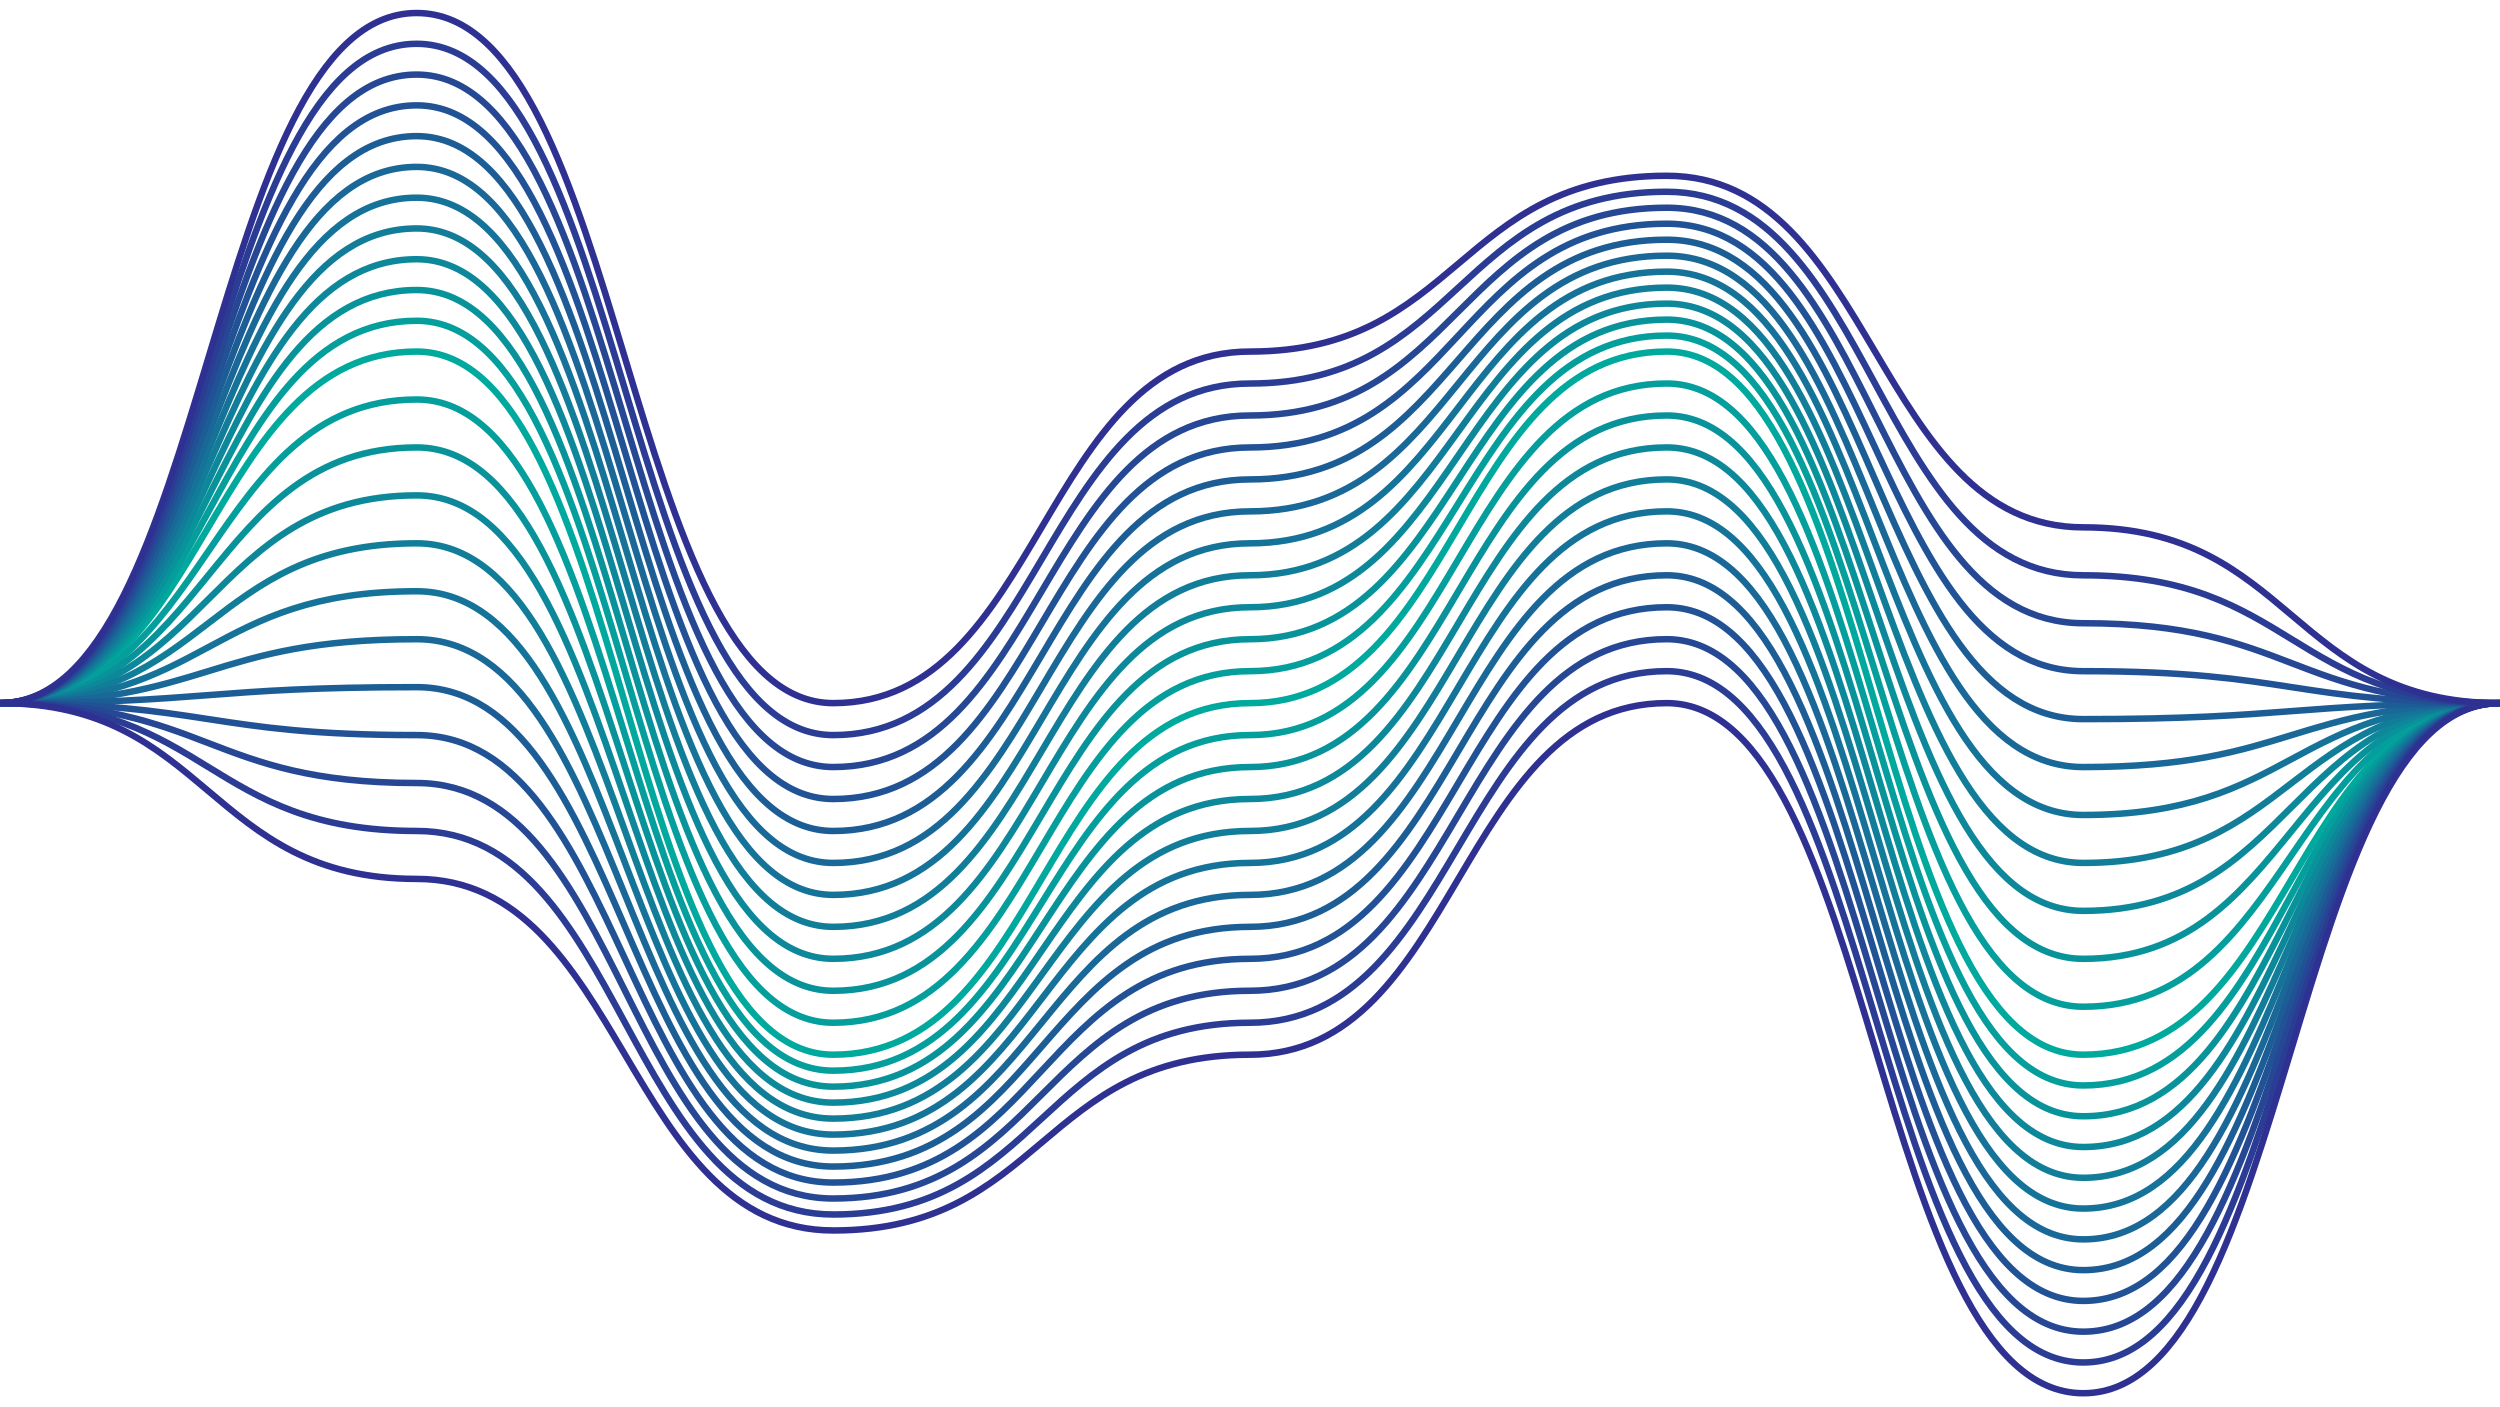
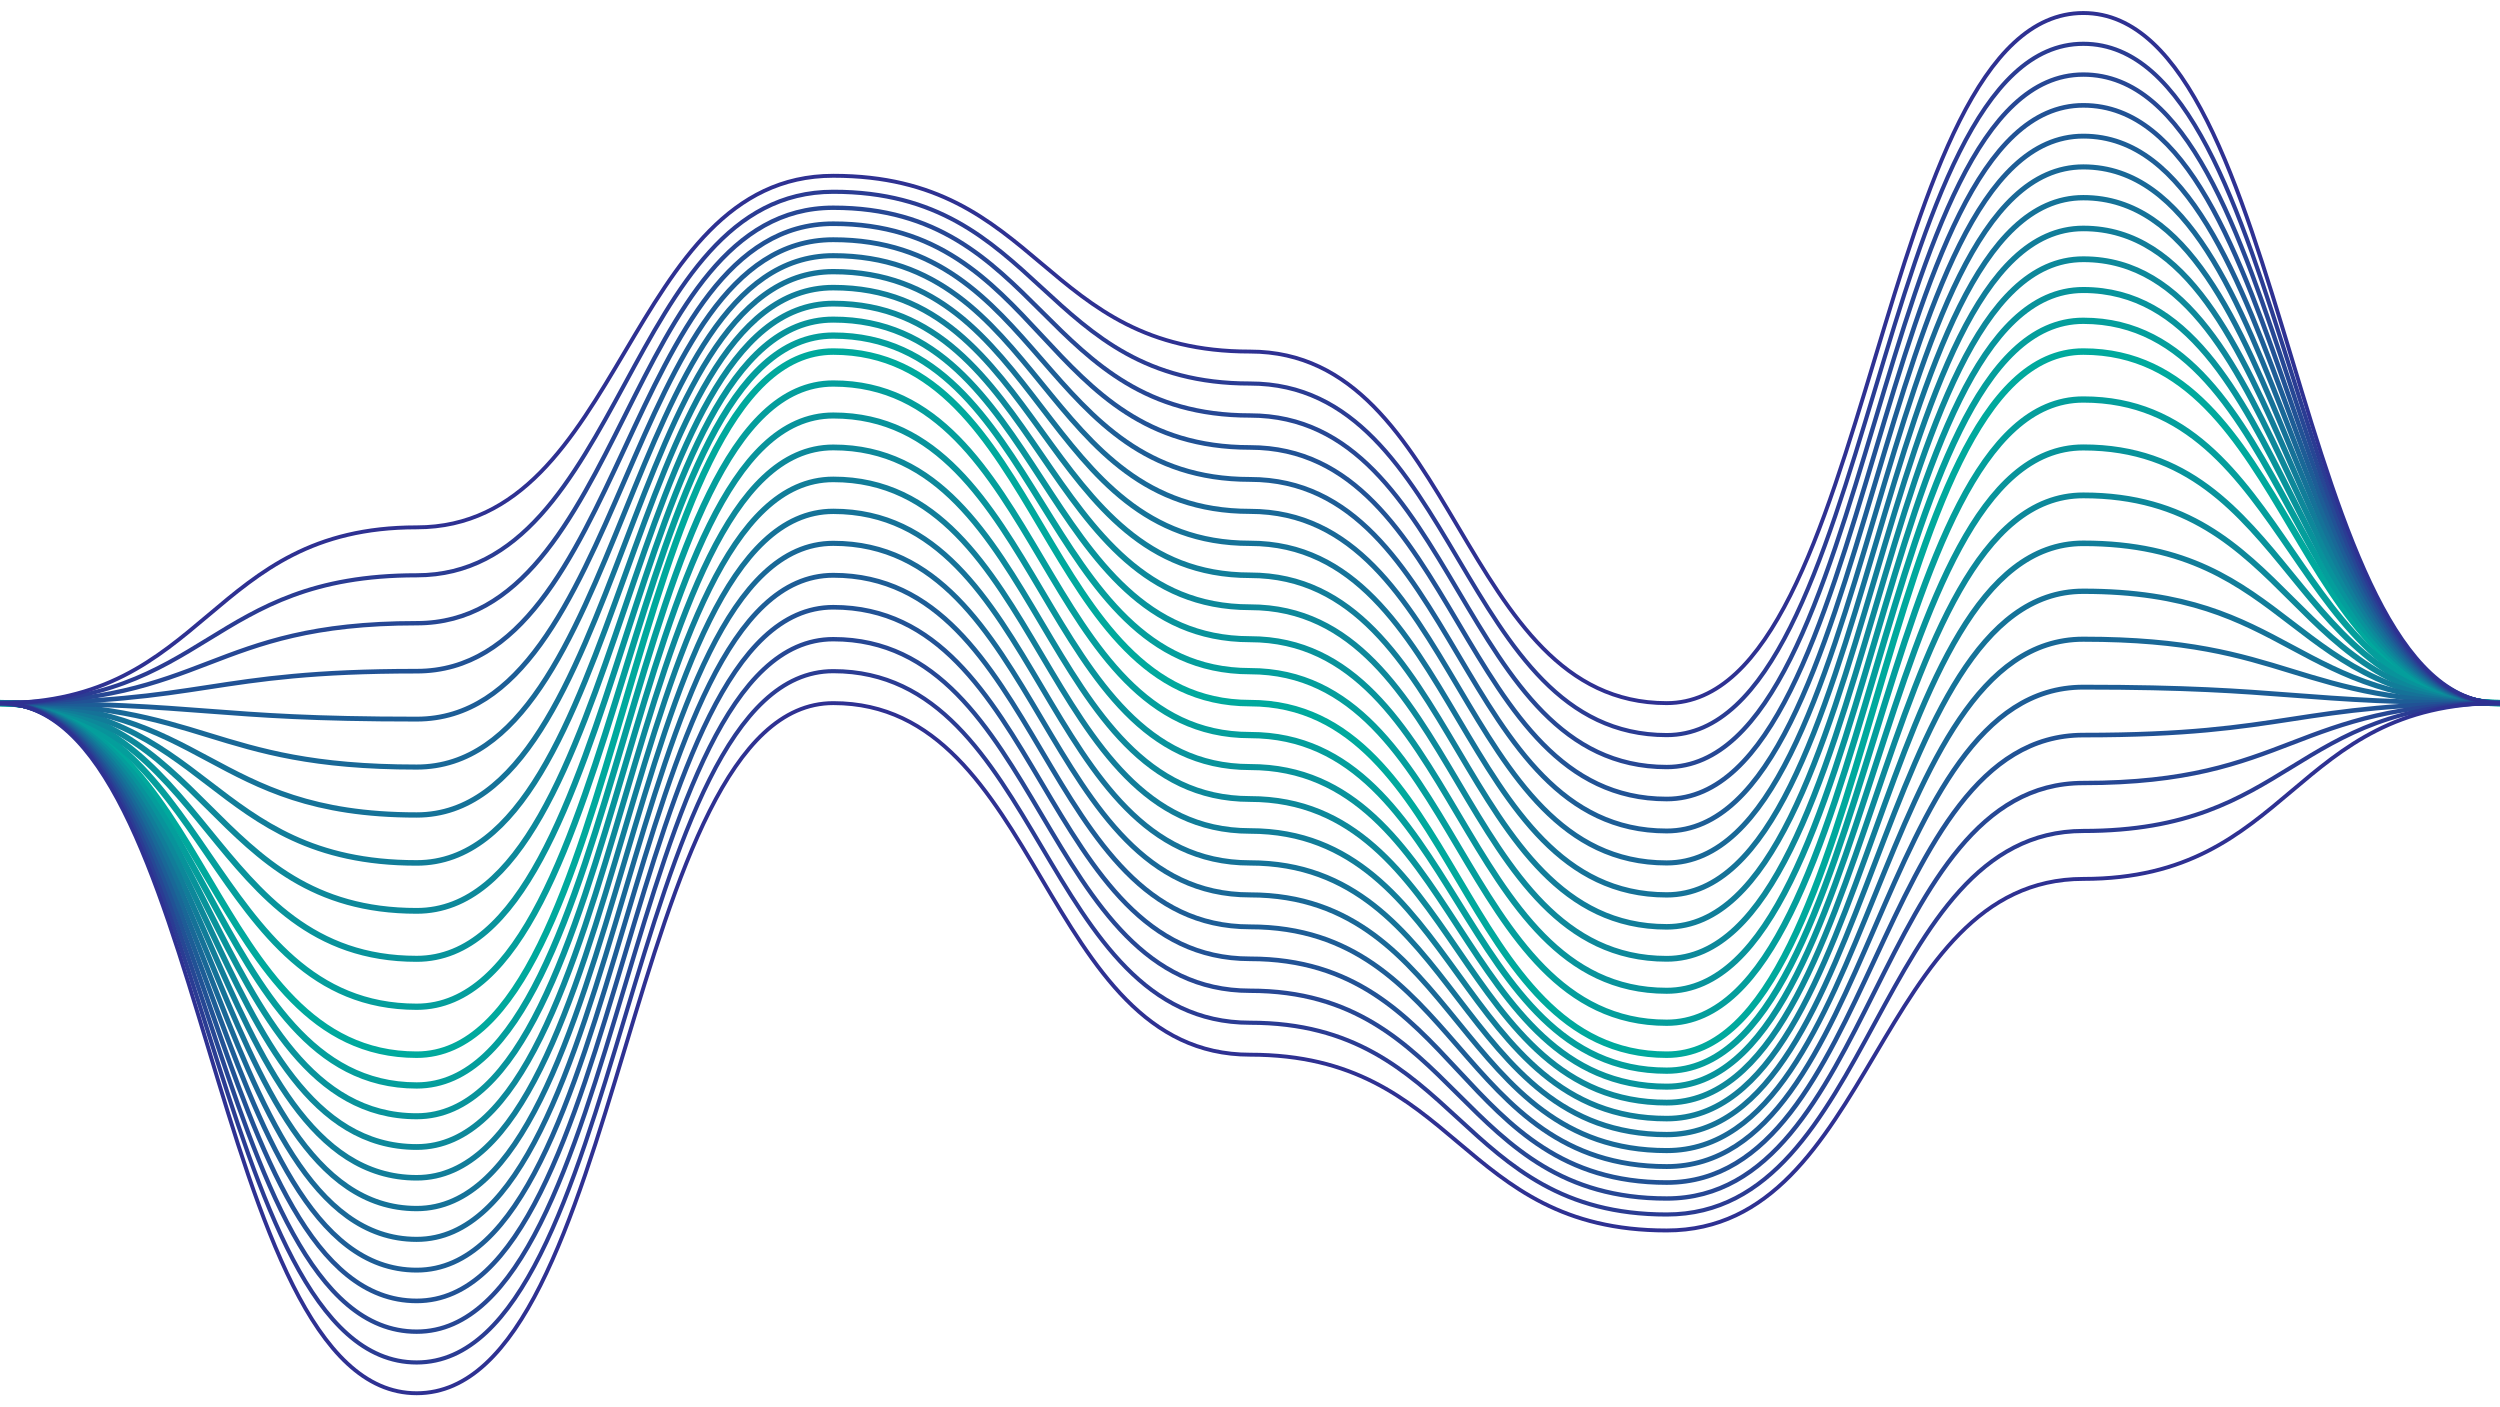
- <svg xmlns="http://www.w3.org/2000/svg" id="Layer_2" version="1.1" viewBox="0 0 1920 1080">
+ <svg xmlns="http://www.w3.org/2000/svg" id="Layer_2" data-name="Layer 2" viewBox="0 0 1920 1080">
  <defs>
    <style>
-       .st0 {
-         stroke: #08939b;
+       .cls-1 {
+         stroke: #0d889a;
+         stroke-width: 4.45px;
      }

-       .st0, .st1, .st2, .st3, .st4, .st5, .st6, .st7, .st8, .st9, .st10, .st11 {
+       .cls-1, .cls-2, .cls-3, .cls-4, .cls-5, .cls-6, .cls-7, .cls-8, .cls-9, .cls-10, .cls-11, .cls-12 {
        fill: none;
        stroke-miterlimit: 10;
+       }
+ 
+       .cls-2 {
+         stroke: #00a99d;
        stroke-width: 5px;
      }

-       .st1 {
-         stroke: #2e3192;
+       .cls-3 {
+         stroke: #049e9c;
+         stroke-width: 4.82px;
      }

-       .st2 {
-         stroke: #1d5d96;
+       .cls-4 {
+         stroke: #2a3c93;
+         stroke-width: 3.18px;
      }

-       .st3 {
+       .cls-5 {
        stroke: #264794;
+         stroke-width: 3.36px;
      }

-       .st4 {
-         stroke: #0d889a;
+       .cls-6 {
+         stroke: #196897;
+         stroke-width: 3.91px;
      }

-       .st5 {
-         stroke: #2a3c93;
+       .cls-7 {
+         stroke: #2e3192;
+         stroke-width: 3px;
      }

-       .st6 {
-         stroke: #00a99d;
+       .cls-8 {
+         stroke: #117d99;
+         stroke-width: 4.27px;
      }

-       .st7 {
-         stroke: #117d99;
+       .cls-9 {
+         stroke: #157298;
+         stroke-width: 4.09px;
      }

-       .st8 {
-         stroke: #196897;
+       .cls-10 {
+         stroke: #215295;
+         stroke-width: 3.55px;
      }

-       .st9 {
-         stroke: #049e9c;
+       .cls-11 {
+         stroke: #1d5d96;
+         stroke-width: 3.73px;
      }

-       .st10 {
-         stroke: #215295;
-       }
- 
-       .st11 {
-         stroke: #157298;
+       .cls-12 {
+         stroke: #08939b;
+         stroke-width: 4.64px;
      }
    </style>
  </defs>
-   <path class="st6" d="M960,540c-160,0-160,270-320,270S480,270,320,270,160,540,0,540c160,0,160-270,320-270s160,540,320,540,160-270,320-270,160-270,320-270,160,540,320,540,160-270,320-270c-160,0-160,270-320,270s-160-540-320-540-160,270-320,270Z" />
-   <path class="st9" d="M0,540c160,0,160-233.18,320-233.18s160,515.45,320,515.45,160-257.73,320-257.73c160,0,160-270,320-270s160,539.09,320,539.09,160-293.64,320-293.64c-160,0-160,233.18-320,233.18s-160-515.45-320-515.45-160,257.73-320,257.73c-160,0-160,270-320,270S480,246.36,320,246.36,160,540,0,540Z" />
-   <path class="st0" d="M0,540c160,0,160-196.36,320-196.36s160,490.91,320,490.91,160-245.45,320-245.45c160,0,160-270,320-270s160,538.18,320,538.18,160-317.27,320-317.27c-160,0-160,196.36-320,196.36s-160-490.91-320-490.91-160,245.45-320,245.45c-160,0-160,270-320,270S480,222.73,320,222.73,160,540,0,540Z" />
-   <path class="st4" d="M0,540c160,0,160-159.55,320-159.55s160,466.36,320,466.36,160-233.18,320-233.18c160,0,160-270,320-270s160,537.27,320,537.27,160-340.91,320-340.91c-160,0-160,159.55-320,159.55s-160-466.36-320-466.36-160,233.18-320,233.18c-160,0-160,270-320,270S480,199.09,320,199.09,160,540,0,540Z" />
-   <path class="st7" d="M0,540c160,0,160-122.73,320-122.73s160,441.82,320,441.82,160-220.91,320-220.91c160,0,160-270,320-270s160,536.36,320,536.36,160-364.55,320-364.55c-160,0-160,122.73-320,122.73s-160-441.82-320-441.82-160,220.91-320,220.91c-160,0-160,270-320,270S480,175.45,320,175.45,160,540,0,540Z" />
-   <path class="st11" d="M0,540c160,0,160-85.91,320-85.91s160,417.27,320,417.27,160-208.64,320-208.64c160,0,160-270,320-270s160,535.45,320,535.45,160-388.18,320-388.18c-160,0-160,85.91-320,85.91s-160-417.27-320-417.27-160,208.64-320,208.64c-160,0-160,270-320,270S480,151.82,320,151.82,160,540,0,540Z" />
-   <path class="st8" d="M0,540c160,0,160-49.09,320-49.09s160,392.73,320,392.73,160-196.36,320-196.36c160,0,160-270,320-270s160,534.55,320,534.55,160-411.82,320-411.82c-160,0-160,49.09-320,49.09s-160-392.73-320-392.73-160,196.36-320,196.36c-160,0-160,270-320,270S480,128.18,320,128.18,160,540,0,540Z" />
-   <path class="st2" d="M0,540c160,0,160-12.27,320-12.27s160,368.18,320,368.18,160-184.09,320-184.09c160,0,160-270,320-270s160,533.64,320,533.64,160-435.45,320-435.45c-160,0-160,12.27-320,12.27s-160-368.18-320-368.18-160,184.09-320,184.09c-160,0-160,270-320,270S480,104.55,320,104.55,160,540,0,540Z" />
-   <path class="st10" d="M0,540c160,0,160,24.55,320,24.55s160,343.64,320,343.64,160-171.82,320-171.82c160,0,160-270,320-270s160,532.73,320,532.73,160-459.09,320-459.09c-160,0-160-24.55-320-24.55s-160-343.64-320-343.64-160,171.82-320,171.82c-160,0-160,270-320,270S480,80.91,320,80.91,160,540,0,540Z" />
-   <path class="st3" d="M0,540c160,0,160,61.36,320,61.36s160,319.09,320,319.09,160-159.55,320-159.55c160,0,160-270,320-270s160,531.82,320,531.82,160-482.73,320-482.73c-160,0-160-61.36-320-61.36s-160-319.09-320-319.09-160,159.55-320,159.55c-160,0-160,270-320,270S480,57.27,320,57.27,160,540,0,540Z" />
-   <path class="st5" d="M0,540c160,0,160,98.18,320,98.18s160,294.55,320,294.55,160-147.27,320-147.27c160,0,160-270,320-270s160,530.91,320,530.91,160-506.36,320-506.36c-160,0-160-98.18-320-98.18s-160-294.55-320-294.55-160,147.27-320,147.27c-160,0-160,270-320,270S480,33.64,320,33.64,160,540,0,540Z" />
-   <path class="st1" d="M0,540c160,0,160,135,320,135s160,270,320,270,160-135,320-135c160,0,160-270,320-270s160,530,320,530,160-530,320-530c-160,0-160-135-320-135s-160-270-320-270-160,135-320,135c-160,0-160,270-320,270S480,10,320,10,160,540,0,540Z" />
+   <path class="cls-2" d="M960,540c160,0,160,270,320,270,160,0,160-540,320-540s160,270,320,270c-160,0-160-270-320-270s-160,540-320,540c-160,0-160-270-320-270s-160-270-320-270c-160,0-160,540-320,540-160,0-160-270-320-270,160,0,160,270,320,270,160,0,160-540,320-540,160,0,160,270,320,270Z" />
+   <path class="cls-3" d="M1920,540c-160,0-160-233.18-320-233.18s-160,515.45-320,515.45-160-257.73-320-257.73c-160,0-160-270-320-270-160,0-160,539.09-320,539.09C160,833.64,160,540,0,540c160,0,160,233.18,320,233.18,160,0,160-515.45,320-515.45,160,0,160,257.73,320,257.73,160,0,160,270,320,270,160,0,160-539.09,320-539.09s160,293.64,320,293.64Z" />
+   <path class="cls-12" d="M1920,540c-160,0-160-196.36-320-196.36s-160,490.91-320,490.91c-160,0-160-245.45-320-245.45-160,0-160-270-320-270-160,0-160,538.18-320,538.18-160,0-160-317.27-320-317.27,160,0,160,196.36,320,196.36s160-490.91,320-490.91c160,0,160,245.45,320,245.45,160,0,160,270,320,270,160,0,160-538.18,320-538.18s160,317.27,320,317.27Z" />
+   <path class="cls-1" d="M1920,540c-160,0-160-159.55-320-159.55s-160,466.36-320,466.36c-160,0-160-233.18-320-233.18-160,0-160-270-320-270-160,0-160,537.27-320,537.27-160,0-160-340.91-320-340.91,160,0,160,159.55,320,159.55,160,0,160-466.36,320-466.36,160,0,160,233.18,320,233.18,160,0,160,270,320,270,160,0,160-537.27,320-537.27s160,340.91,320,340.91Z" />
+   <path class="cls-8" d="M1920,540c-160,0-160-122.73-320-122.73-160,0-160,441.82-320,441.82-160,0-160-220.91-320-220.91-160,0-160-270-320-270-160,0-160,536.36-320,536.36-160,0-160-364.55-320-364.55,160,0,160,122.73,320,122.73s160-441.82,320-441.82c160,0,160,220.91,320,220.91,160,0,160,270,320,270,160,0,160-536.36,320-536.36s160,364.55,320,364.55Z" />
+   <path class="cls-9" d="M1920,540c-160,0-160-85.91-320-85.91-160,0-160,417.27-320,417.27-160,0-160-208.64-320-208.64-160,0-160-270-320-270-160,0-160,535.45-320,535.45-160,0-160-388.18-320-388.18,160,0,160,85.91,320,85.91,160,0,160-417.27,320-417.27,160,0,160,208.64,320,208.64,160,0,160,270,320,270,160,0,160-535.45,320-535.45s160,388.18,320,388.18Z" />
+   <path class="cls-6" d="M1920,540c-160,0-160-49.09-320-49.09-160,0-160,392.73-320,392.73-160,0-160-196.36-320-196.36-160,0-160-270-320-270s-160,534.55-320,534.55c-160,0-160-411.82-320-411.82,160,0,160,49.09,320,49.09,160,0,160-392.73,320-392.73,160,0,160,196.36,320,196.36,160,0,160,270,320,270,160,0,160-534.55,320-534.55s160,411.82,320,411.82Z" />
+   <path class="cls-11" d="M1920,540c-160,0-160-12.27-320-12.27-160,0-160,368.18-320,368.18-160,0-160-184.09-320-184.09-160,0-160-270-320-270-160,0-160,533.64-320,533.64-160,0-160-435.45-320-435.45,160,0,160,12.27,320,12.27,160,0,160-368.18,320-368.18,160,0,160,184.09,320,184.09,160,0,160,270,320,270,160,0,160-533.64,320-533.64s160,435.45,320,435.45Z" />
+   <path class="cls-10" d="M1920,540c-160,0-160,24.55-320,24.55-160,0-160,343.64-320,343.64s-160-171.82-320-171.82c-160,0-160-270-320-270-160,0-160,532.73-320,532.73-160,0-160-459.09-320-459.09,160,0,160-24.55,320-24.55s160-343.64,320-343.64c160,0,160,171.82,320,171.82,160,0,160,270,320,270S1440,80.91,1600,80.91s160,459.09,320,459.09Z" />
+   <path class="cls-5" d="M1920,540c-160,0-160,61.36-320,61.36-160,0-160,319.09-320,319.09-160,0-160-159.55-320-159.55-160,0-160-270-320-270s-160,531.82-320,531.82c-160,0-160-482.73-320-482.73,160,0,160-61.36,320-61.36,160,0,160-319.09,320-319.09s160,159.55,320,159.55c160,0,160,270,320,270,160,0,160-531.82,320-531.82s160,482.73,320,482.73Z" />
+   <path class="cls-4" d="M1920,540c-160,0-160,98.18-320,98.18-160,0-160,294.55-320,294.55-160,0-160-147.27-320-147.27-160,0-160-270-320-270-160,0-160,530.91-320,530.91-160,0-160-506.36-320-506.36,160,0,160-98.18,320-98.18,160,0,160-294.55,320-294.55,160,0,160,147.27,320,147.27,160,0,160,270,320,270,160,0,160-530.91,320-530.91s160,506.36,320,506.36Z" />
+   <path class="cls-7" d="M1920,540c-160,0-160,135-320,135-160,0-160,270-320,270-160,0-160-135-320-135-160,0-160-270-320-270-160,0-160,530-320,530-160,0-160-530-320-530,160,0,160-135,320-135,160,0,160-270,320-270,160,0,160,135,320,135,160,0,160,270,320,270,160,0,160-530,320-530s160,530,320,530Z" />
</svg>
